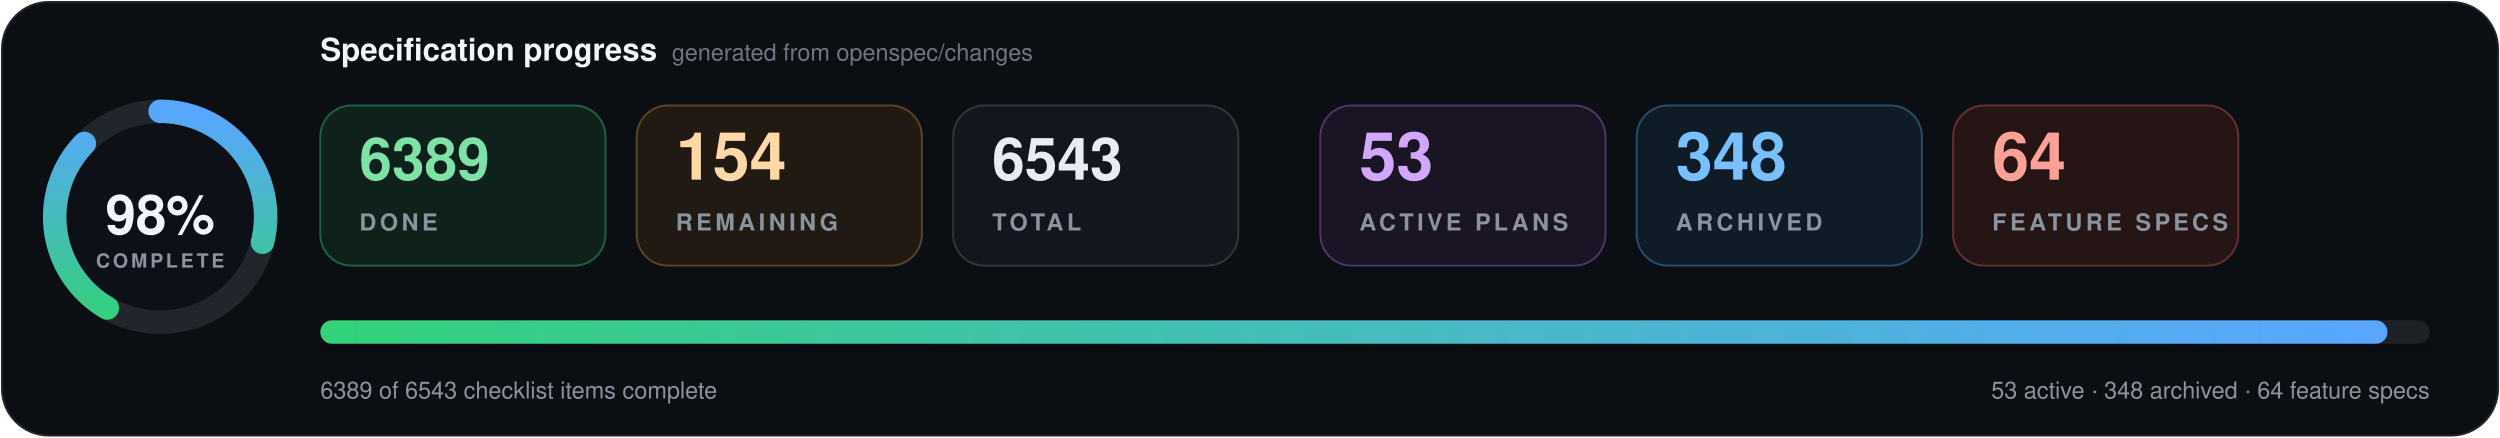
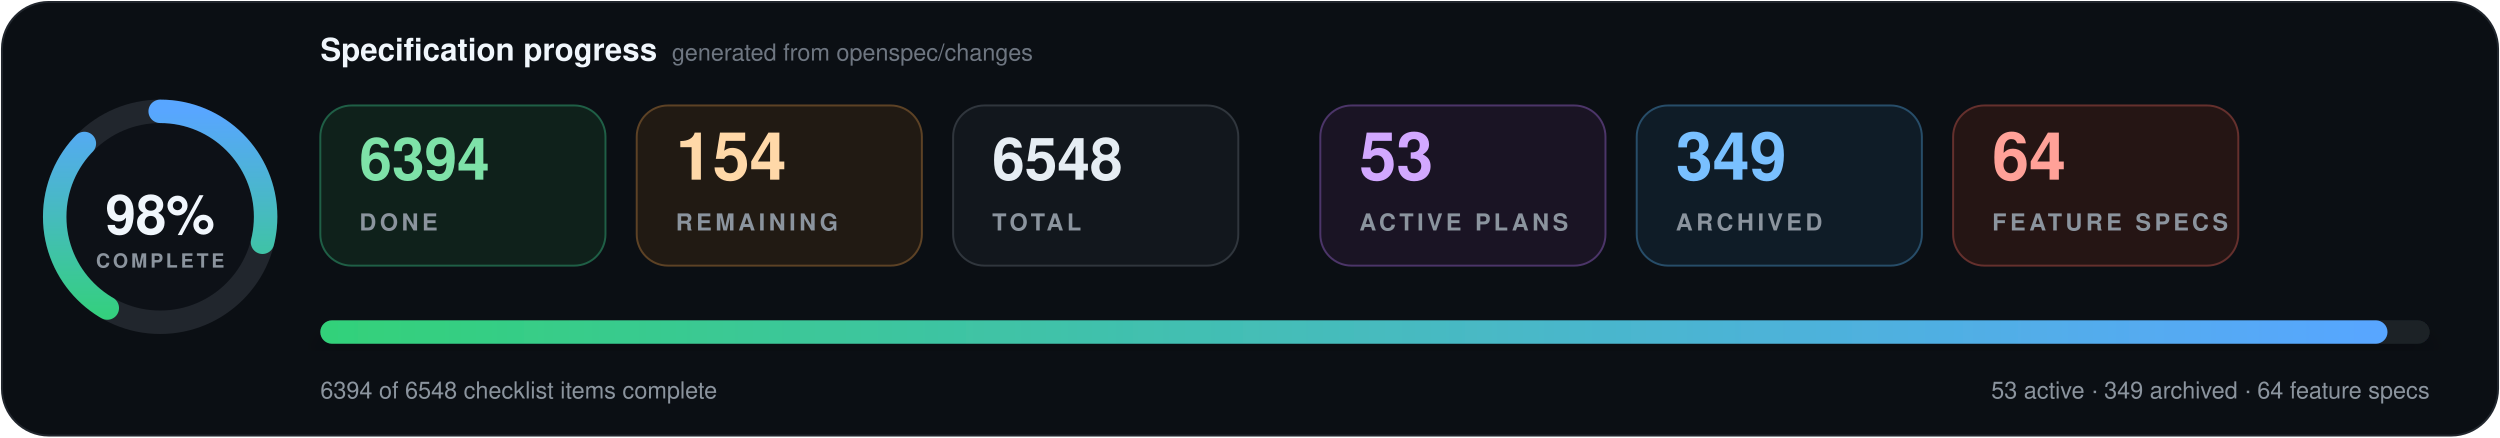
- <svg xmlns="http://www.w3.org/2000/svg" data-cache-version="1795726128" width="1280" height="224" viewBox="0 0 1280 224" role="img" aria-labelledby="title description" font-family="system-ui, -apple-system, BlinkMacSystemFont, 'Segoe UI', Helvetica, Arial, sans-serif" font-variant-numeric="tabular-nums">
+ <svg xmlns="http://www.w3.org/2000/svg" data-cache-version="1795727378" width="1280" height="224" viewBox="0 0 1280 224" role="img" aria-labelledby="title description" font-family="system-ui, -apple-system, BlinkMacSystemFont, 'Segoe UI', Helvetica, Arial, sans-serif" font-variant-numeric="tabular-nums">
  <defs>
    <linearGradient id="progress" x1="0" x2="1">
      <stop offset="0" stop-color="#33d17a" />
      <stop offset="1" stop-color="#58a6ff" />
    </linearGradient>
    <filter id="shadow" x="-10%" y="-20%" width="120%" height="150%">
      <feDropShadow dx="0" dy="7" stdDeviation="9" flood-color="#000" flood-opacity=".28" />
    </filter>
  </defs>
  <rect x="1" y="1" width="1278" height="222" rx="24" fill="#0b0f14" stroke="#21262d" />
  <g transform="translate(82 111)">
    <circle r="54" fill="#0d1117" stroke="#21262d" stroke-width="12" />
    <circle r="54" fill="none" stroke="url(#progress)" stroke-width="12" stroke-linecap="round" pathLength="100" stroke-dasharray="98 100" transform="rotate(-90)" />
    <text y="-1" text-anchor="middle" dominant-baseline="middle" fill="#f0f6fc" font-size="28" font-weight="800">98%</text>
    <text y="26" text-anchor="middle" fill="#8b949e" font-size="10" font-weight="700" letter-spacing="1.5">COMPLETE</text>
  </g>
  <text x="164" y="31" fill="#f0f6fc" font-size="16" font-weight="750">Specification progress</text>
  <text x="344" y="31" fill="#6e7681" font-size="12">generated from openspec/changes</text>
  <g transform="translate(164 54)">
    <rect width="146" height="82" rx="16" fill="#0f211b" stroke="#1f5f46" />
-     <text x="20" y="38" fill="#7ee2a8" font-size="30" font-weight="750">6389</text>
+     <text x="20" y="38" fill="#7ee2a8" font-size="30" font-weight="750">6394</text>
    <text x="20" y="64" fill="#8b949e" font-size="12" font-weight="700" letter-spacing="1.8">DONE</text>
  </g>
  <g transform="translate(326 54)">
    <rect width="146" height="82" rx="16" fill="#211a13" stroke="#5d4225" />
    <text x="20" y="38" fill="#ffd8a8" font-size="34" font-weight="750">154</text>
    <text x="20" y="64" fill="#8b949e" font-size="12" font-weight="700" letter-spacing="1.8">REMAINING</text>
  </g>
  <g transform="translate(488 54)">
    <rect width="146" height="82" rx="16" fill="#12171d" stroke="#30363d" />
-     <text x="20" y="38" fill="#e6edf3" font-size="30" font-weight="750">6543</text>
+     <text x="20" y="38" fill="#e6edf3" font-size="30" font-weight="750">6548</text>
    <text x="20" y="64" fill="#8b949e" font-size="12" font-weight="700" letter-spacing="1.8">TOTAL</text>
  </g>
  <g transform="translate(676 54)">
    <rect width="146" height="82" rx="16" fill="#1a1424" stroke="#4c3569" />
    <text x="20" y="38" fill="#d2a8ff" font-size="34" font-weight="750">53</text>
    <text x="20" y="64" fill="#8b949e" font-size="12" font-weight="700" letter-spacing="1.8">ACTIVE PLANS</text>
  </g>
  <g transform="translate(838 54)">
    <rect width="146" height="82" rx="16" fill="#0f1c27" stroke="#274d69" />
-     <text x="20" y="38" fill="#79c0ff" font-size="34" font-weight="750">348</text>
+     <text x="20" y="38" fill="#79c0ff" font-size="34" font-weight="750">349</text>
    <text x="20" y="64" fill="#8b949e" font-size="12" font-weight="700" letter-spacing="1.8">ARCHIVED</text>
  </g>
  <g transform="translate(1000 54)">
    <rect width="146" height="82" rx="16" fill="#251514" stroke="#65302d" />
    <text x="20" y="38" fill="#ffa198" font-size="34" font-weight="750">64</text>
    <text x="20" y="64" fill="#8b949e" font-size="12" font-weight="700" letter-spacing="1.8">FEATURE SPECS</text>
  </g>
  <g filter="url(#shadow)">
    <rect x="164" y="164" width="1080" height="12" rx="6" fill="#1b2128" />
    <rect x="164" y="164" width="1058.4" height="12" rx="6" fill="url(#progress)" />
  </g>
-   <text x="164" y="204" fill="#8b949e" font-size="12">6389 of 6543 checklist items complete</text>
-   <text x="1244" y="204" text-anchor="end" fill="#8b949e" font-size="12">53 active · 348 archived · 64 feature specs</text>
+   <text x="164" y="204" fill="#8b949e" font-size="12">6394 of 6548 checklist items complete</text>
+   <text x="1244" y="204" text-anchor="end" fill="#8b949e" font-size="12">53 active · 349 archived · 64 feature specs</text>
</svg>
